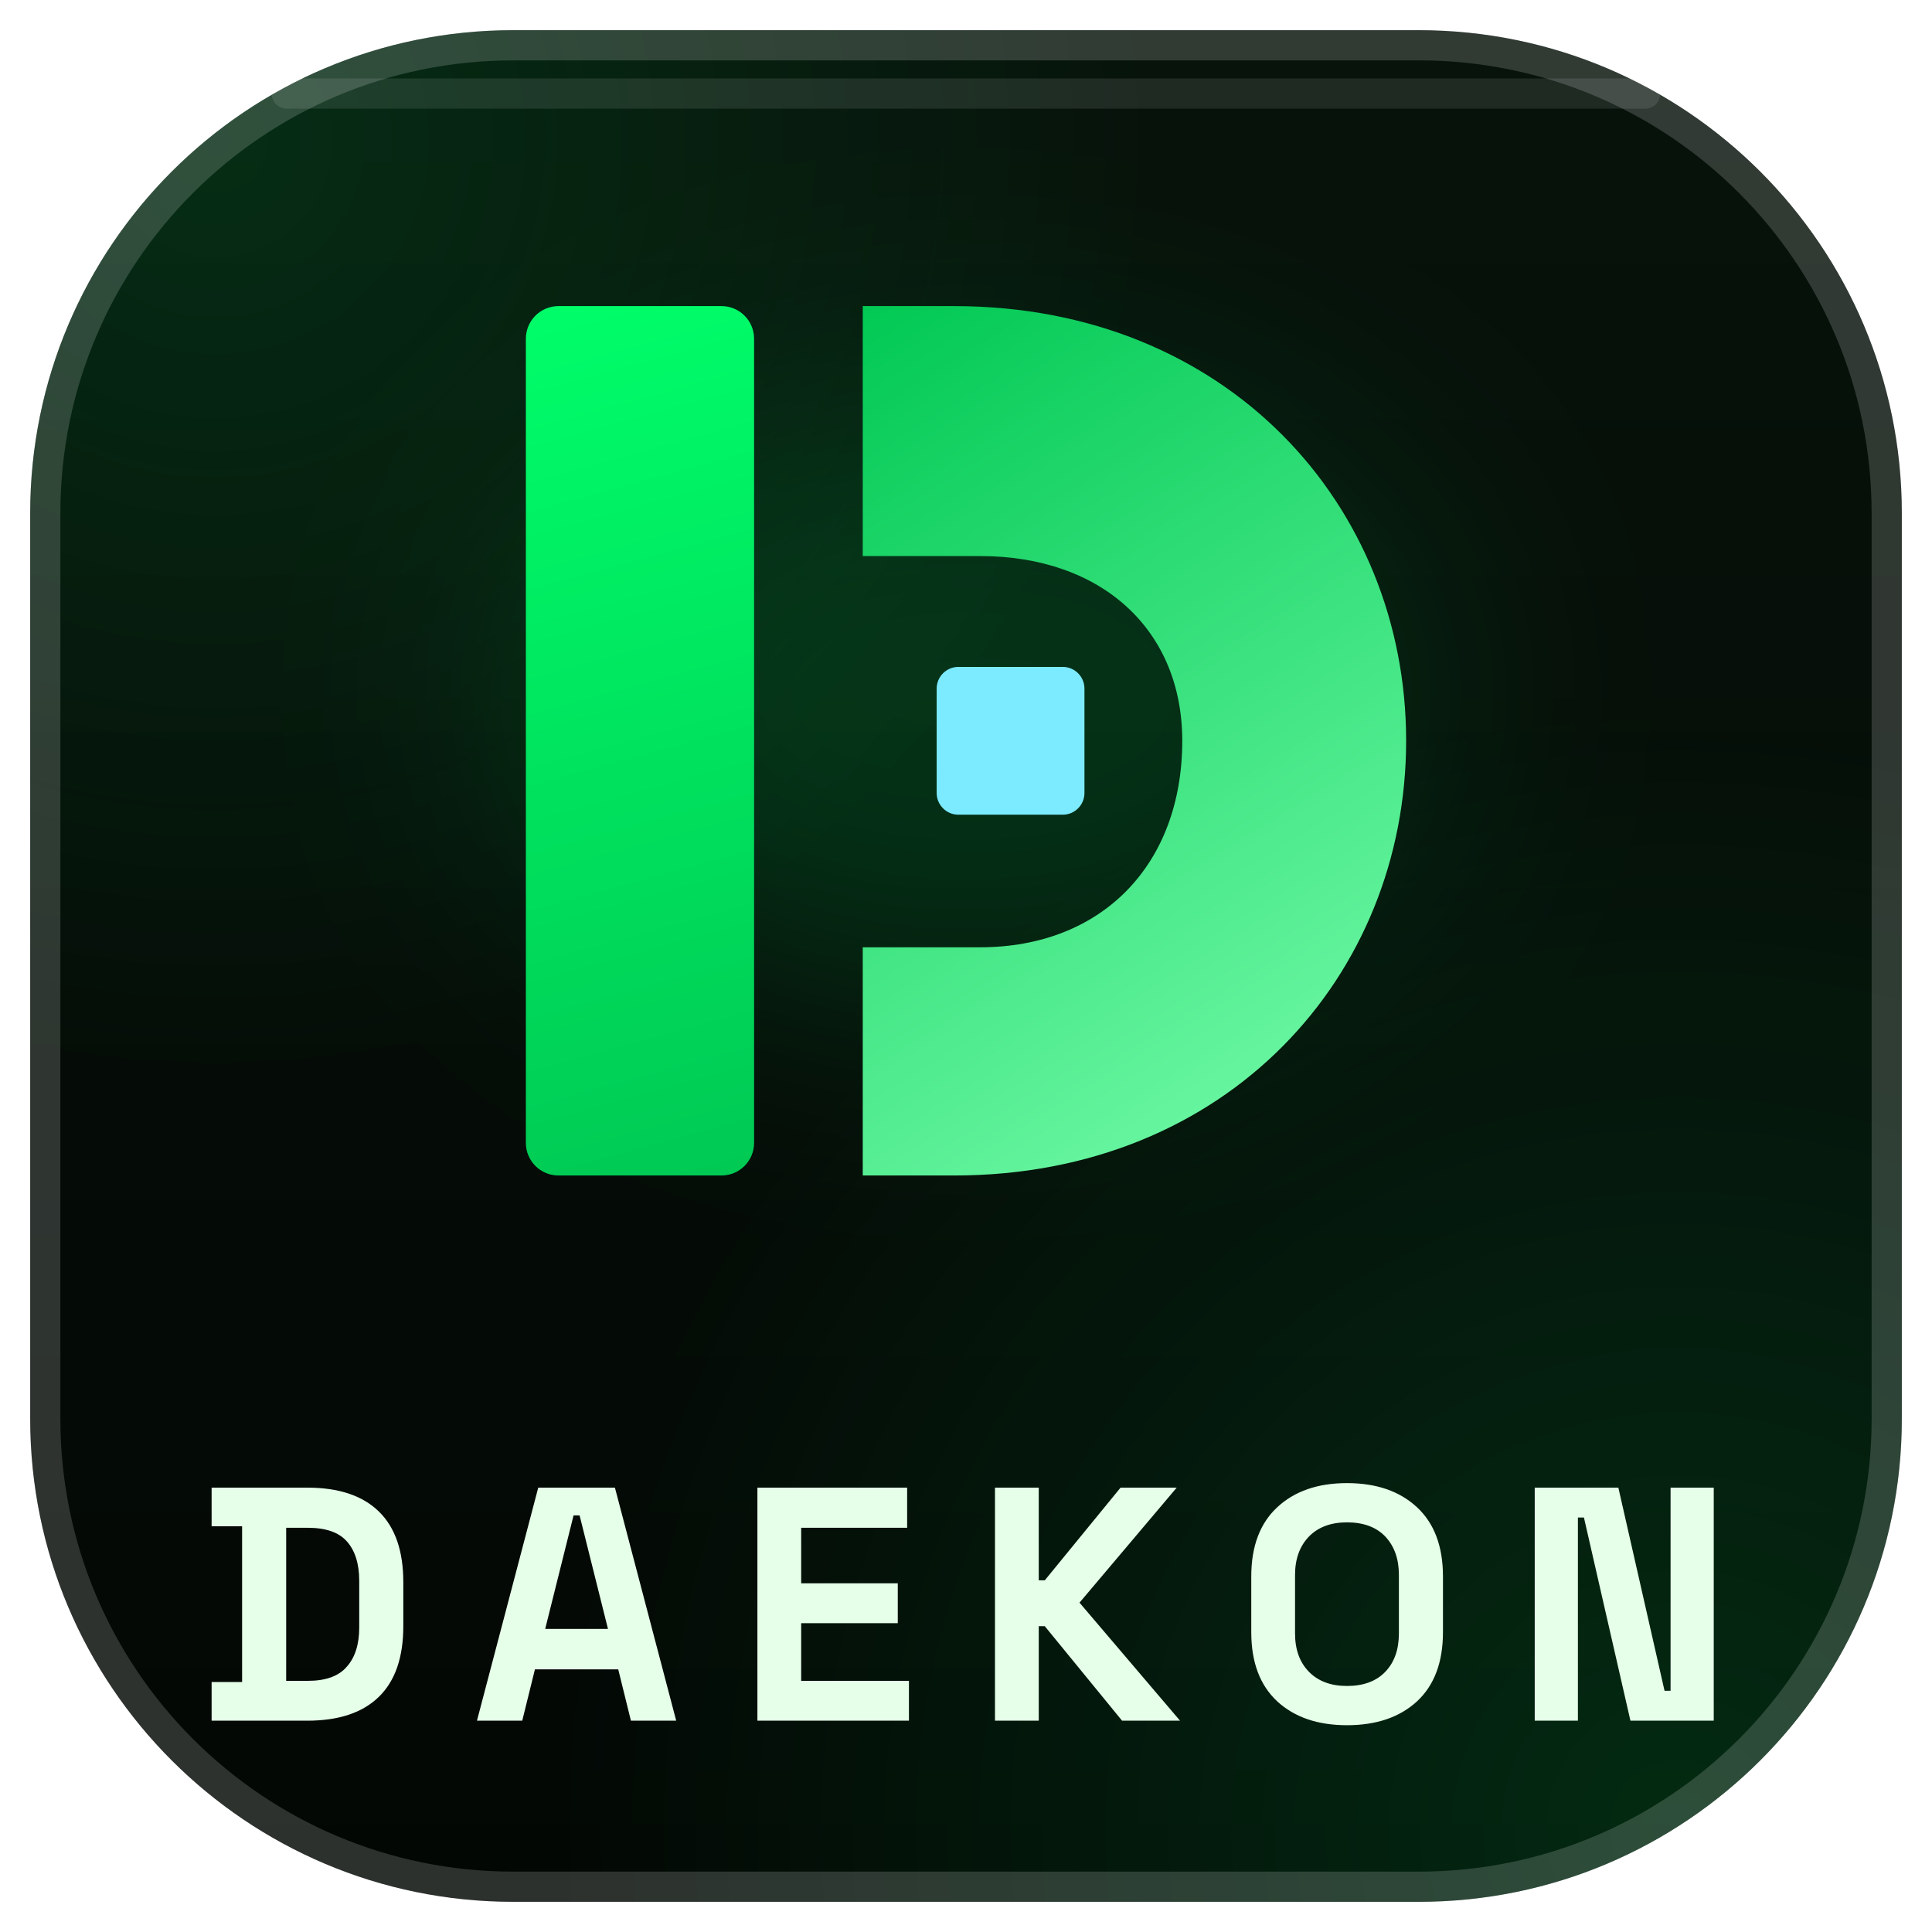
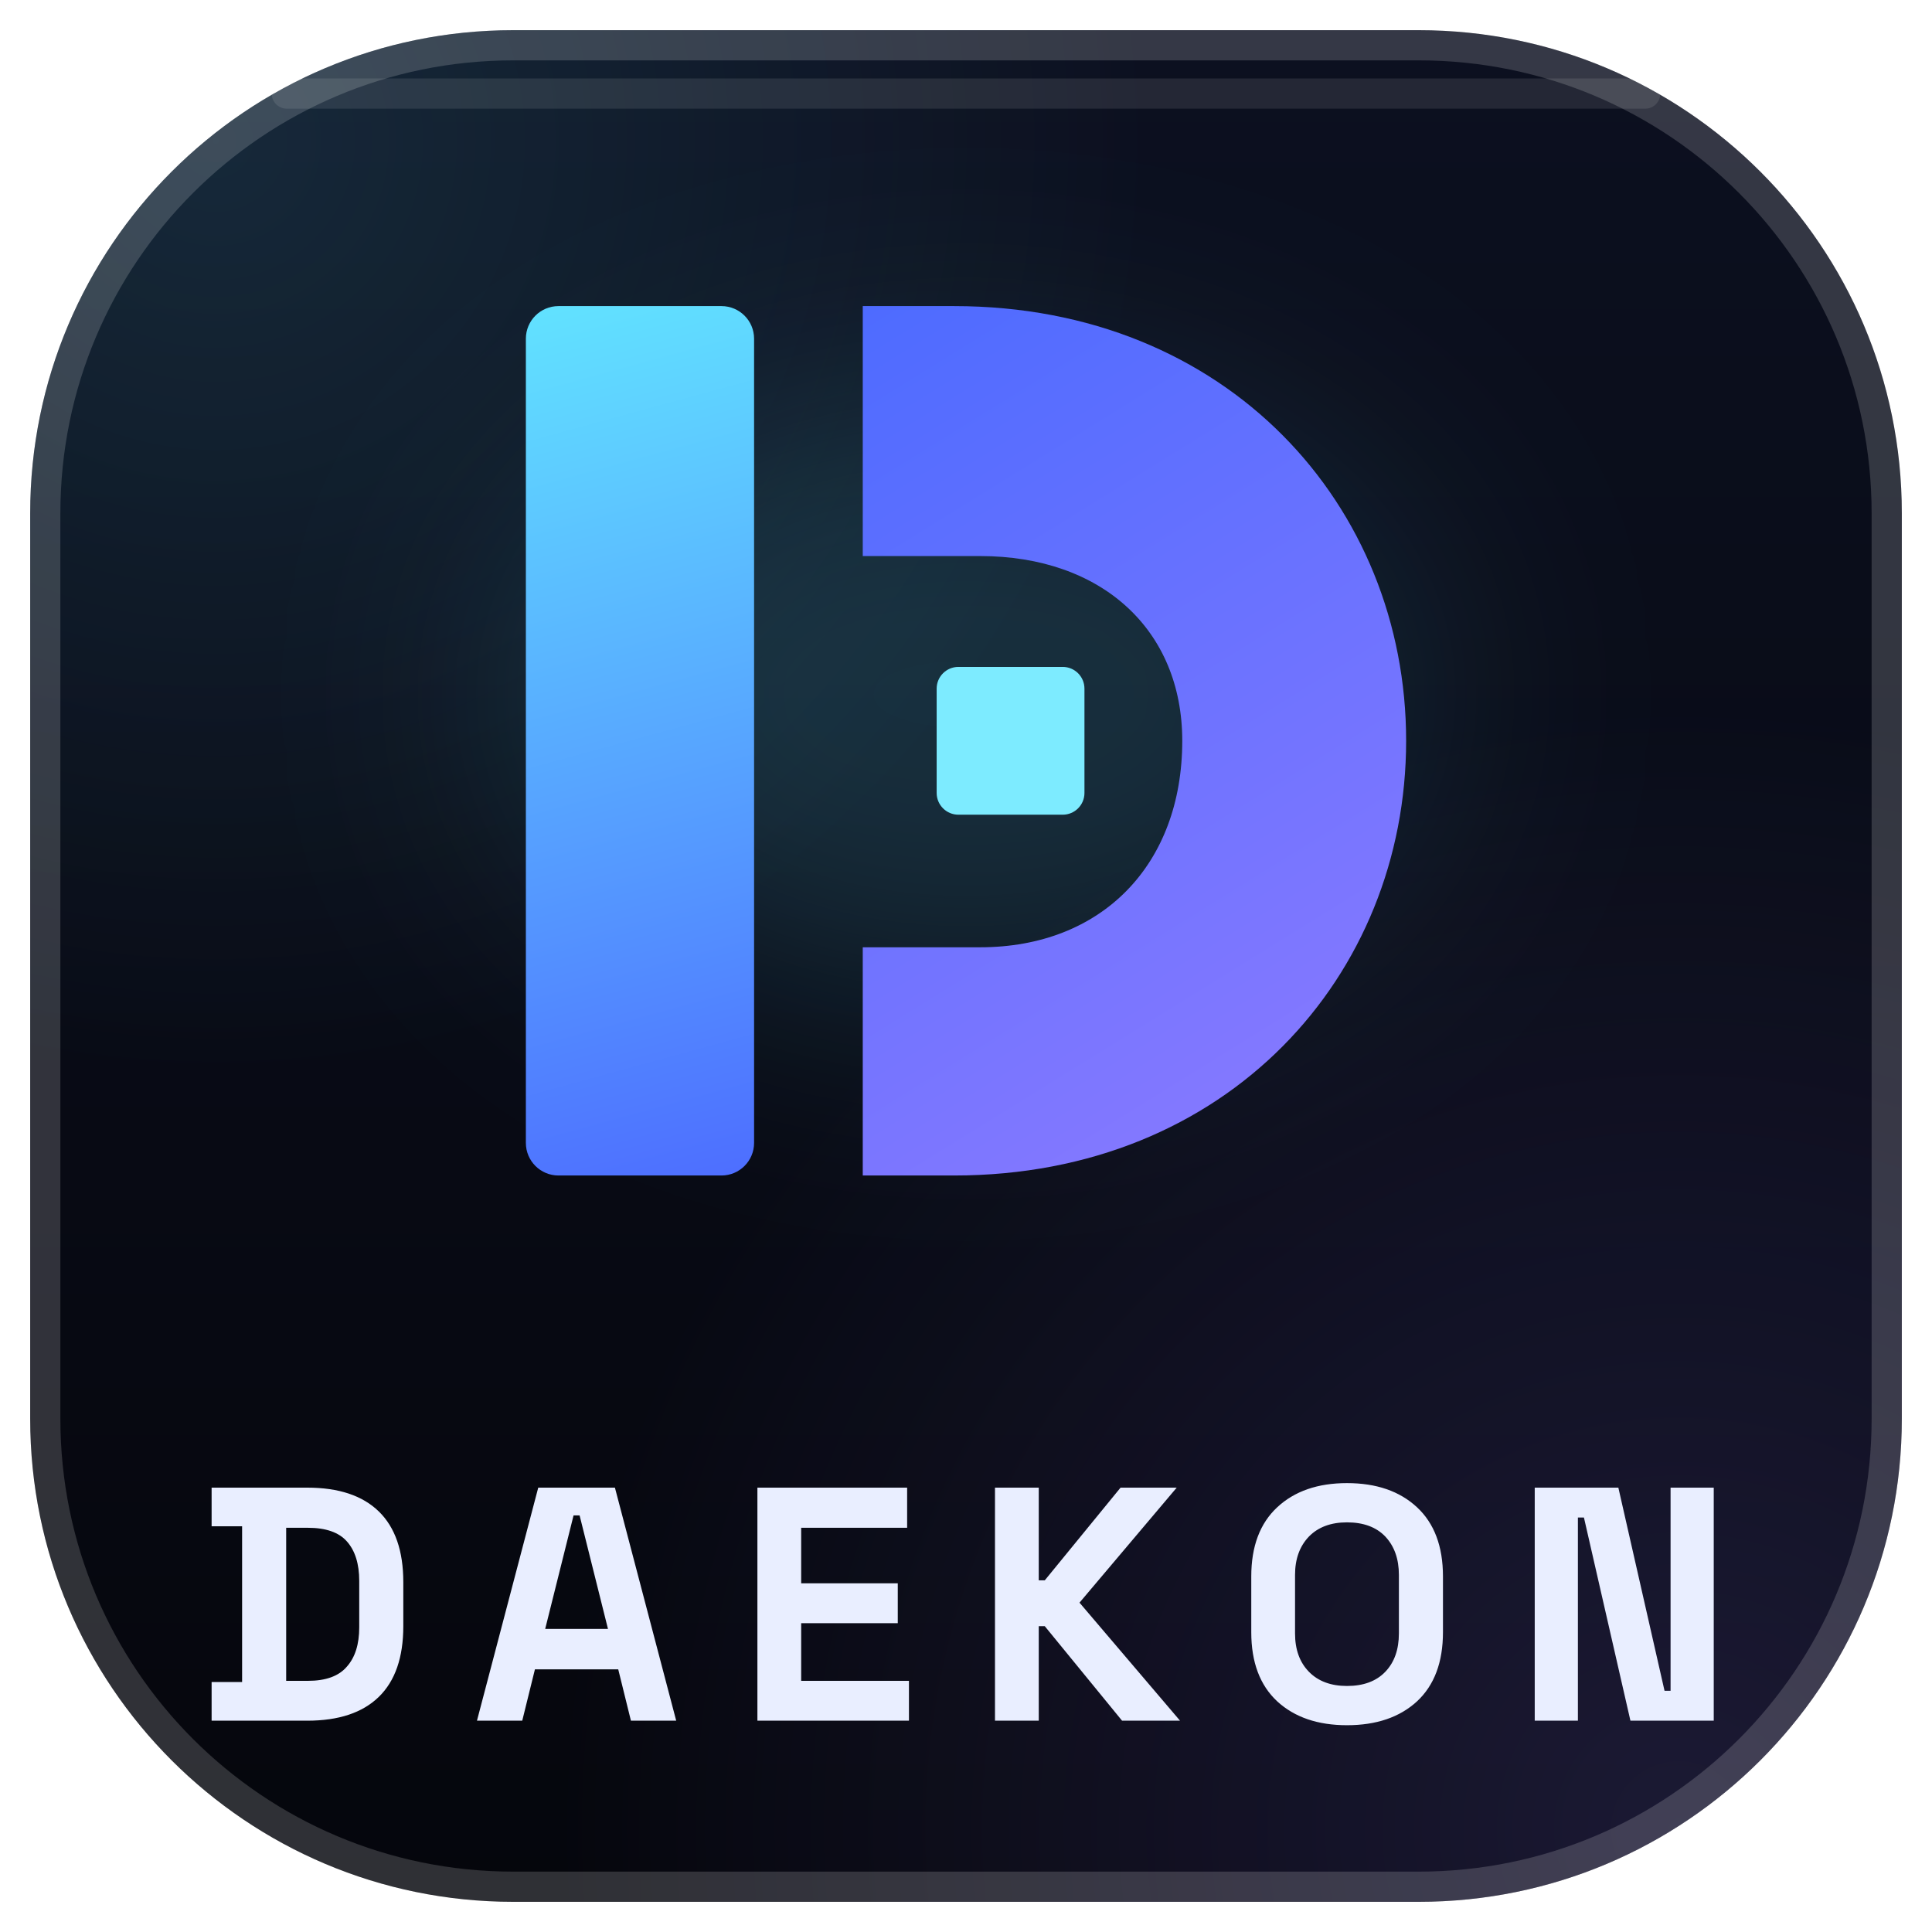
<svg xmlns="http://www.w3.org/2000/svg" viewBox="0 0 64 64" width="64" height="64">
  <defs>
    <linearGradient id="tg" x1="0" y1="0" x2="0" y2="1">
-       <stop offset="0" stop-color="#07130B" />
-       <stop offset="1" stop-color="#030704" />
+       <stop offset="0" stop-color="#0C1020" />
+       <stop offset="1" stop-color="#05060C" />
    </linearGradient>
    <radialGradient id="vg" cx="0.88" cy="0.96" r="0.6">
-       <stop offset="0" stop-color="#00FF6A" stop-opacity="0.14" />
-       <stop offset="1" stop-color="#00FF6A" stop-opacity="0" />
+       <stop offset="0" stop-color="#8F7BFF" stop-opacity="0.16" />
+       <stop offset="1" stop-color="#8F7BFF" stop-opacity="0" />
    </radialGradient>
    <radialGradient id="cg" cx="0.1" cy="0.06" r="0.5">
-       <stop offset="0" stop-color="#00E05A" stop-opacity="0.13" />
-       <stop offset="1" stop-color="#00E05A" stop-opacity="0" />
+       <stop offset="0" stop-color="#62E6FF" stop-opacity="0.12" />
+       <stop offset="1" stop-color="#62E6FF" stop-opacity="0" />
    </radialGradient>
    <linearGradient id="a" x1="13" y1="11" x2="24.5" y2="53" gradientUnits="userSpaceOnUse">
-       <stop offset="0" stop-color="#00FF6A" />
-       <stop offset="1" stop-color="#00C853" />
+       <stop offset="0" stop-color="#62E6FF" />
+       <stop offset="1" stop-color="#4D6BFF" />
    </linearGradient>
    <linearGradient id="b" x1="30" y1="11" x2="56" y2="53" gradientUnits="userSpaceOnUse">
-       <stop offset="0" stop-color="#00C853" />
-       <stop offset="1" stop-color="#7DFFB0" />
+       <stop offset="0" stop-color="#4D6BFF" />
+       <stop offset="1" stop-color="#8F7BFF" />
    </linearGradient>
    <filter id="glow" x="-80%" y="-80%" width="260%" height="260%">
      <feGaussianBlur stdDeviation="4.2" />
    </filter>
  </defs>
  <rect x="1" y="1" width="62" height="62" rx="16" fill="url(#tg)" />
  <rect x="1" y="1" width="62" height="62" rx="16" fill="url(#cg)" />
  <rect x="1" y="1" width="62" height="62" rx="16" fill="url(#vg)" />
  <rect x="1.5" y="1.5" width="61" height="61" rx="15.5" fill="none" stroke="rgba(255,255,255,0.17)" />
  <rect x="9" y="2.6" width="46" height="1" rx="0.5" fill="rgba(255,255,255,0.10)" />
-   <ellipse cx="32" cy="23" rx="15" ry="10" fill="#00FF6A" opacity="0.15" filter="url(#glow)" />
+   <ellipse cx="32" cy="23" rx="15" ry="10" fill="#62E6FF" opacity="0.16" filter="url(#glow)" />
  <g transform="translate(7.34 1.5) scale(0.72)">
    <rect x="14" y="12" width="10.5" height="40" rx="1.5" fill="url(#a)" />
    <path d="M29.5 12 H33.7 C46.3 12 54.5 21.2 54.5 32 C54.5 42.8 46.3 52 33.7 52 H29.5 V41.5 H34.9 C40.5 41.5 44.2 37.7 44.2 32 C44.2 26.9 40.5 23.5 34.9 23.5 H29.5 Z" fill="url(#b)" />
    <rect x="32.9" y="28.6" width="6.8" height="6.8" rx="1" fill="#7DEBFF" />
  </g>
-   <path d="M10.18 57L7.01 57L7.01 55.72L8.02 55.72L8.02 50.56L7.01 50.56L7.01 49.28L10.18 49.28Q11.74 49.28 12.55 50.07Q13.36 50.86 13.36 52.41L13.36 53.87Q13.36 55.42 12.55 56.21Q11.74 57 10.18 57M9.48 50.61L9.48 55.68L10.20 55.68Q11.09 55.68 11.49 55.21Q11.90 54.75 11.90 53.91L11.90 52.37Q11.90 51.52 11.49 51.06Q11.09 50.61 10.20 50.61 M17.30 57L15.80 57L17.83 49.28L20.37 49.28L22.40 57L20.90 57L20.48 55.30L17.72 55.30L17.30 57M19 50.20L18.06 53.96L20.14 53.96L19.20 50.20 M30.11 57L25.09 57L25.09 49.28L30.05 49.28L30.05 50.61L26.54 50.61L26.54 52.45L29.74 52.45L29.74 53.77L26.54 53.77L26.54 55.68L30.11 55.68 M34.41 57L32.96 57L32.96 49.28L34.41 49.28L34.41 52.35L34.61 52.35L37.12 49.28L38.98 49.28L35.76 53.09L39.09 57L37.17 57L34.61 53.87L34.41 53.87 M44.62 57.15Q43.17 57.15 42.31 56.36Q41.45 55.56 41.45 54.07L41.45 52.22Q41.45 50.73 42.31 49.93Q43.17 49.13 44.62 49.13Q46.08 49.13 46.94 49.93Q47.80 50.73 47.80 52.22L47.80 54.07Q47.80 55.56 46.94 56.36Q46.08 57.15 44.62 57.15M44.62 55.85Q45.44 55.85 45.89 55.38Q46.34 54.91 46.34 54.11L46.34 52.17Q46.34 51.38 45.89 50.90Q45.44 50.43 44.62 50.43Q43.82 50.43 43.36 50.90Q42.90 51.38 42.90 52.17L42.90 54.11Q42.90 54.91 43.36 55.38Q43.82 55.85 44.62 55.85 M52.27 57L50.84 57L50.84 49.28L53.61 49.28L55.14 56.01L55.34 56.01L55.34 49.28L56.77 49.28L56.77 57L54.01 57L52.47 50.27L52.27 50.27" fill="#E6FFE9" />
+   <path d="M10.18 57L7.01 57L7.01 55.72L8.02 55.72L8.02 50.56L7.01 50.56L7.01 49.28L10.18 49.28Q11.74 49.28 12.55 50.07Q13.36 50.86 13.36 52.41L13.36 53.87Q13.36 55.42 12.55 56.21Q11.74 57 10.18 57M9.48 50.61L9.48 55.68L10.20 55.68Q11.09 55.68 11.49 55.21Q11.90 54.75 11.90 53.91L11.90 52.37Q11.90 51.52 11.49 51.06Q11.09 50.61 10.20 50.61 M17.30 57L15.80 57L17.83 49.28L20.37 49.28L22.40 57L20.90 57L20.48 55.30L17.72 55.30L17.30 57M19 50.20L18.06 53.96L20.14 53.96L19.20 50.20 M30.11 57L25.09 57L25.09 49.28L30.05 49.28L30.05 50.61L26.54 50.61L26.54 52.45L29.74 52.45L29.74 53.77L26.54 53.77L26.54 55.68L30.11 55.68 M34.41 57L32.96 57L32.96 49.28L34.41 49.28L34.41 52.35L34.61 52.35L37.12 49.28L38.98 49.28L35.76 53.09L39.09 57L37.17 57L34.61 53.87L34.41 53.87 M44.62 57.15Q43.17 57.15 42.31 56.36Q41.45 55.56 41.45 54.07L41.45 52.22Q41.45 50.73 42.31 49.93Q43.17 49.13 44.62 49.13Q46.08 49.13 46.94 49.93Q47.80 50.73 47.80 52.22L47.80 54.07Q47.80 55.56 46.94 56.36Q46.08 57.15 44.62 57.15M44.62 55.85Q45.44 55.85 45.89 55.38Q46.34 54.91 46.34 54.11L46.34 52.17Q46.34 51.38 45.89 50.90Q45.44 50.43 44.62 50.43Q43.82 50.43 43.36 50.90Q42.90 51.38 42.90 52.17L42.90 54.11Q42.90 54.91 43.36 55.38Q43.82 55.85 44.62 55.85 M52.27 57L50.84 57L50.84 49.28L53.61 49.28L55.14 56.01L55.34 56.01L55.34 49.28L56.77 49.28L56.77 57L54.01 57L52.47 50.27L52.27 50.27" fill="#E9EEFF" />
</svg>
